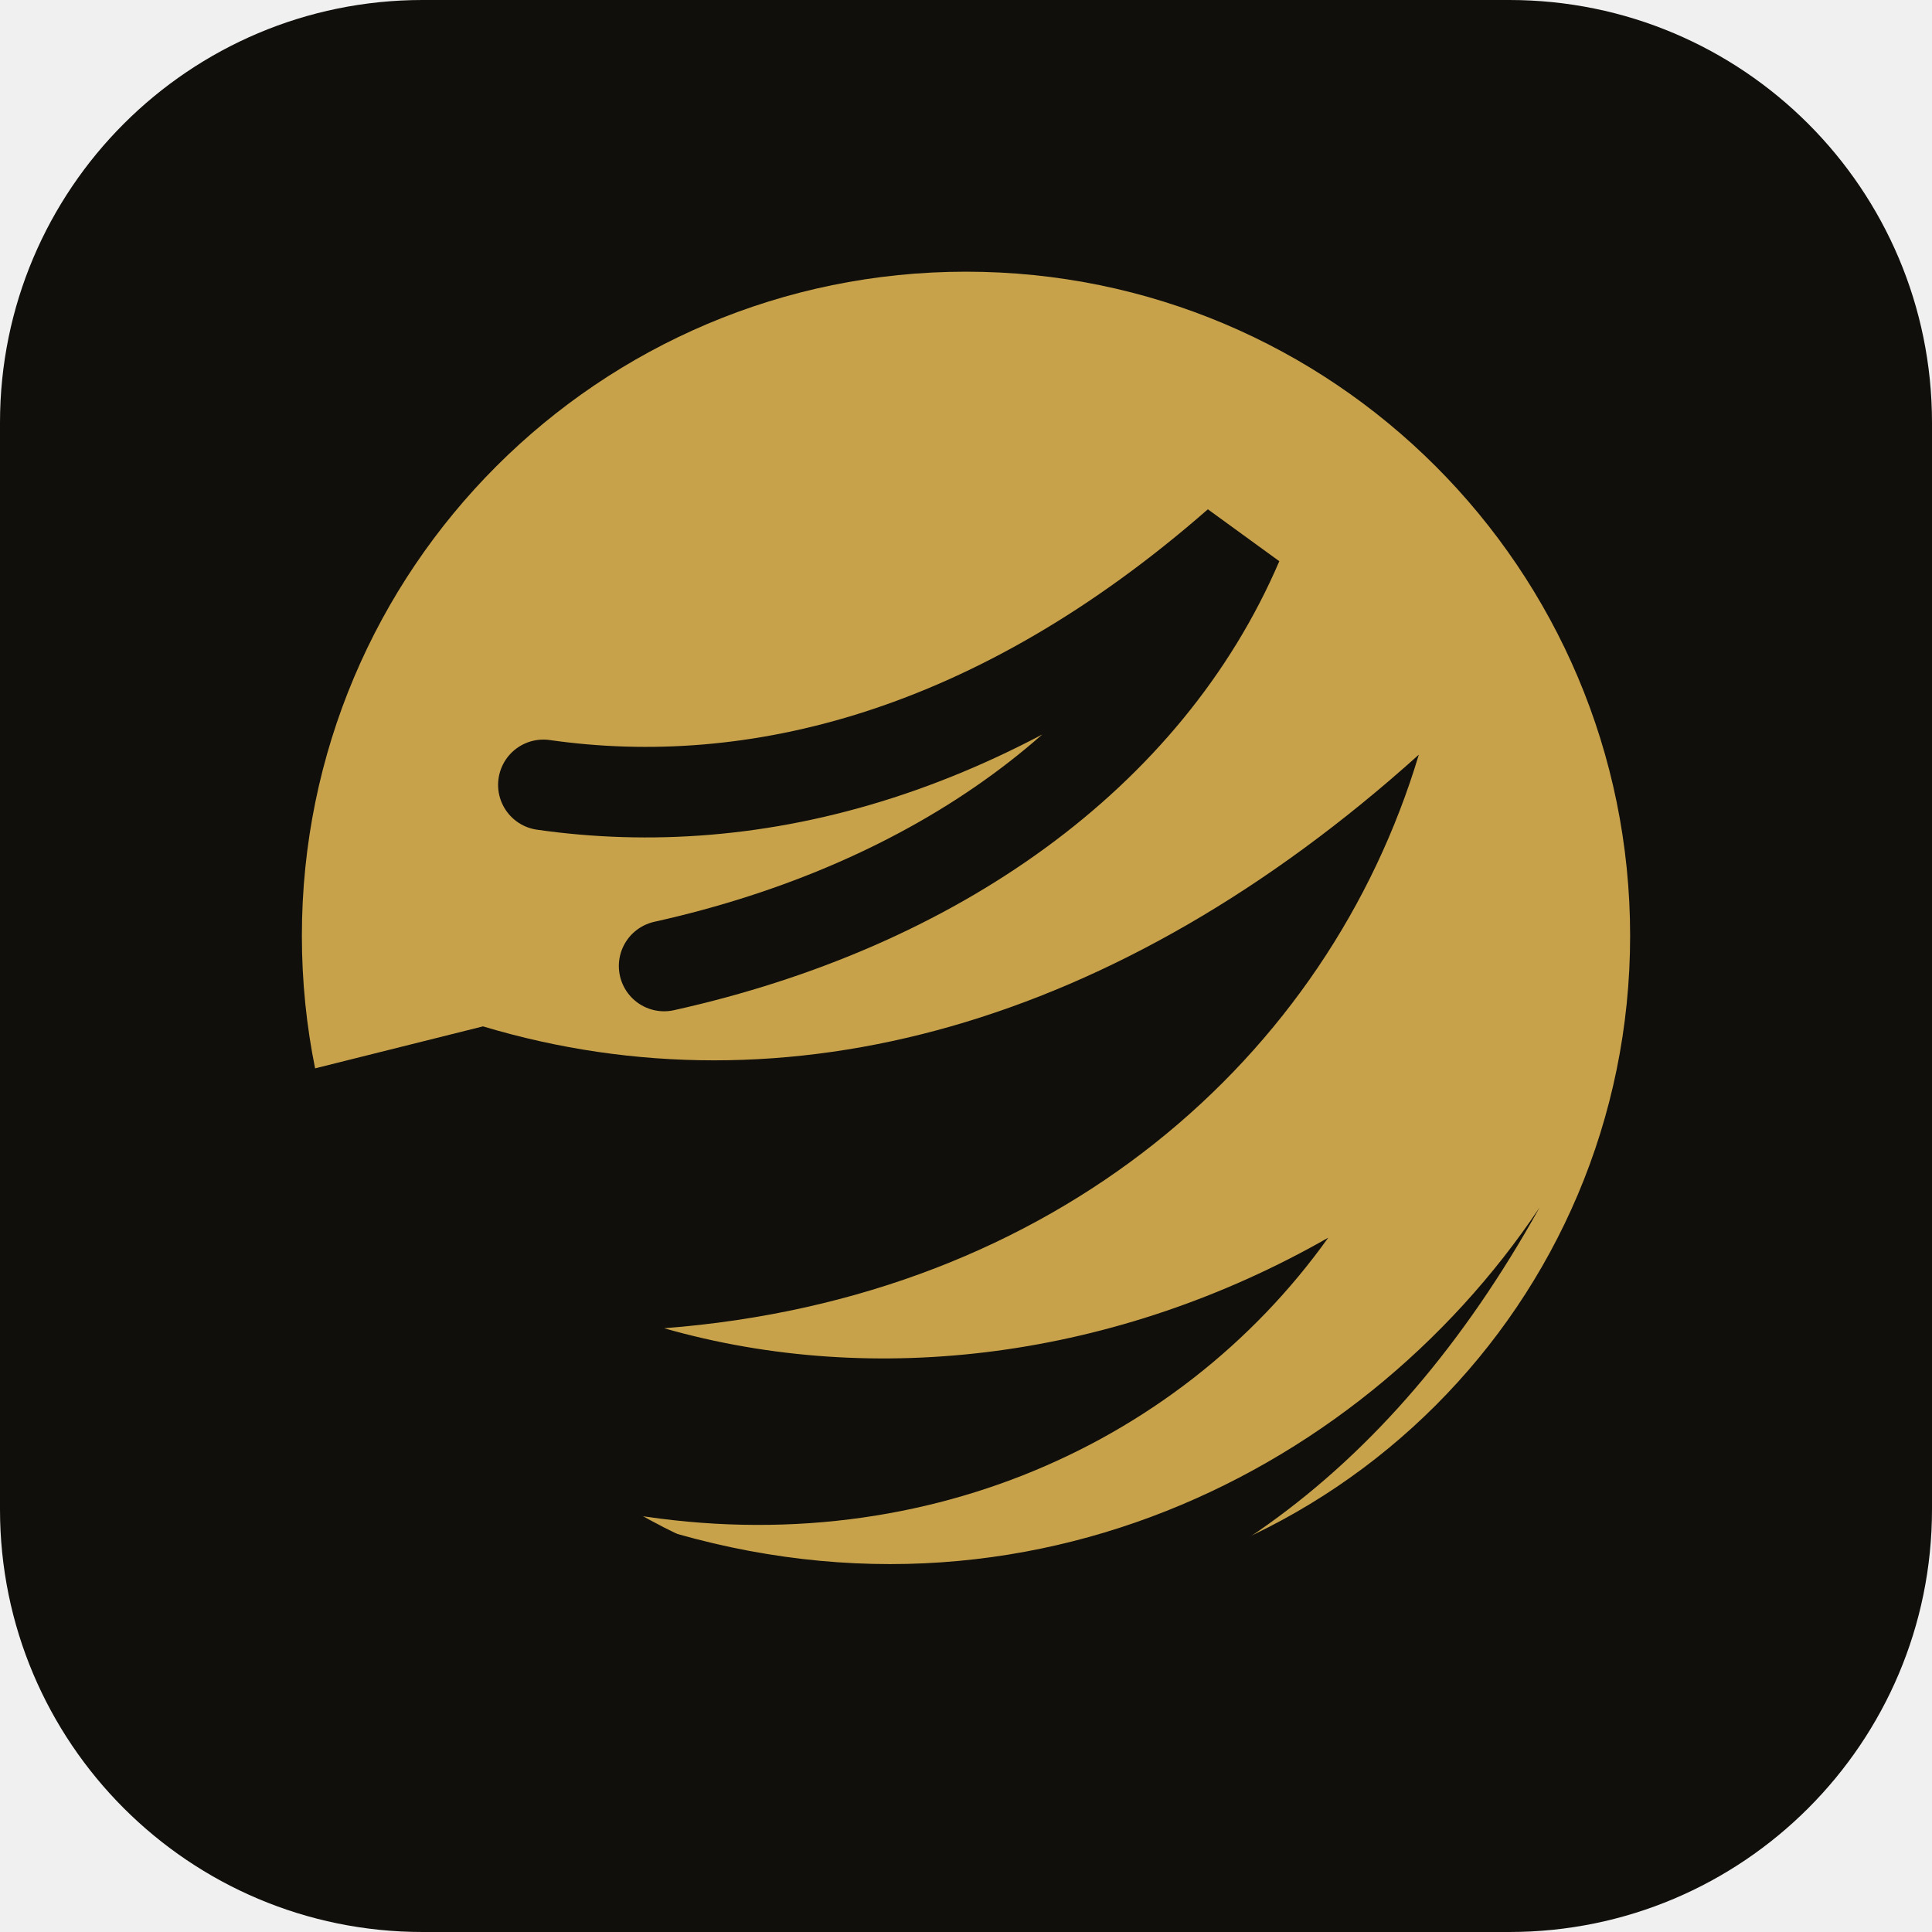
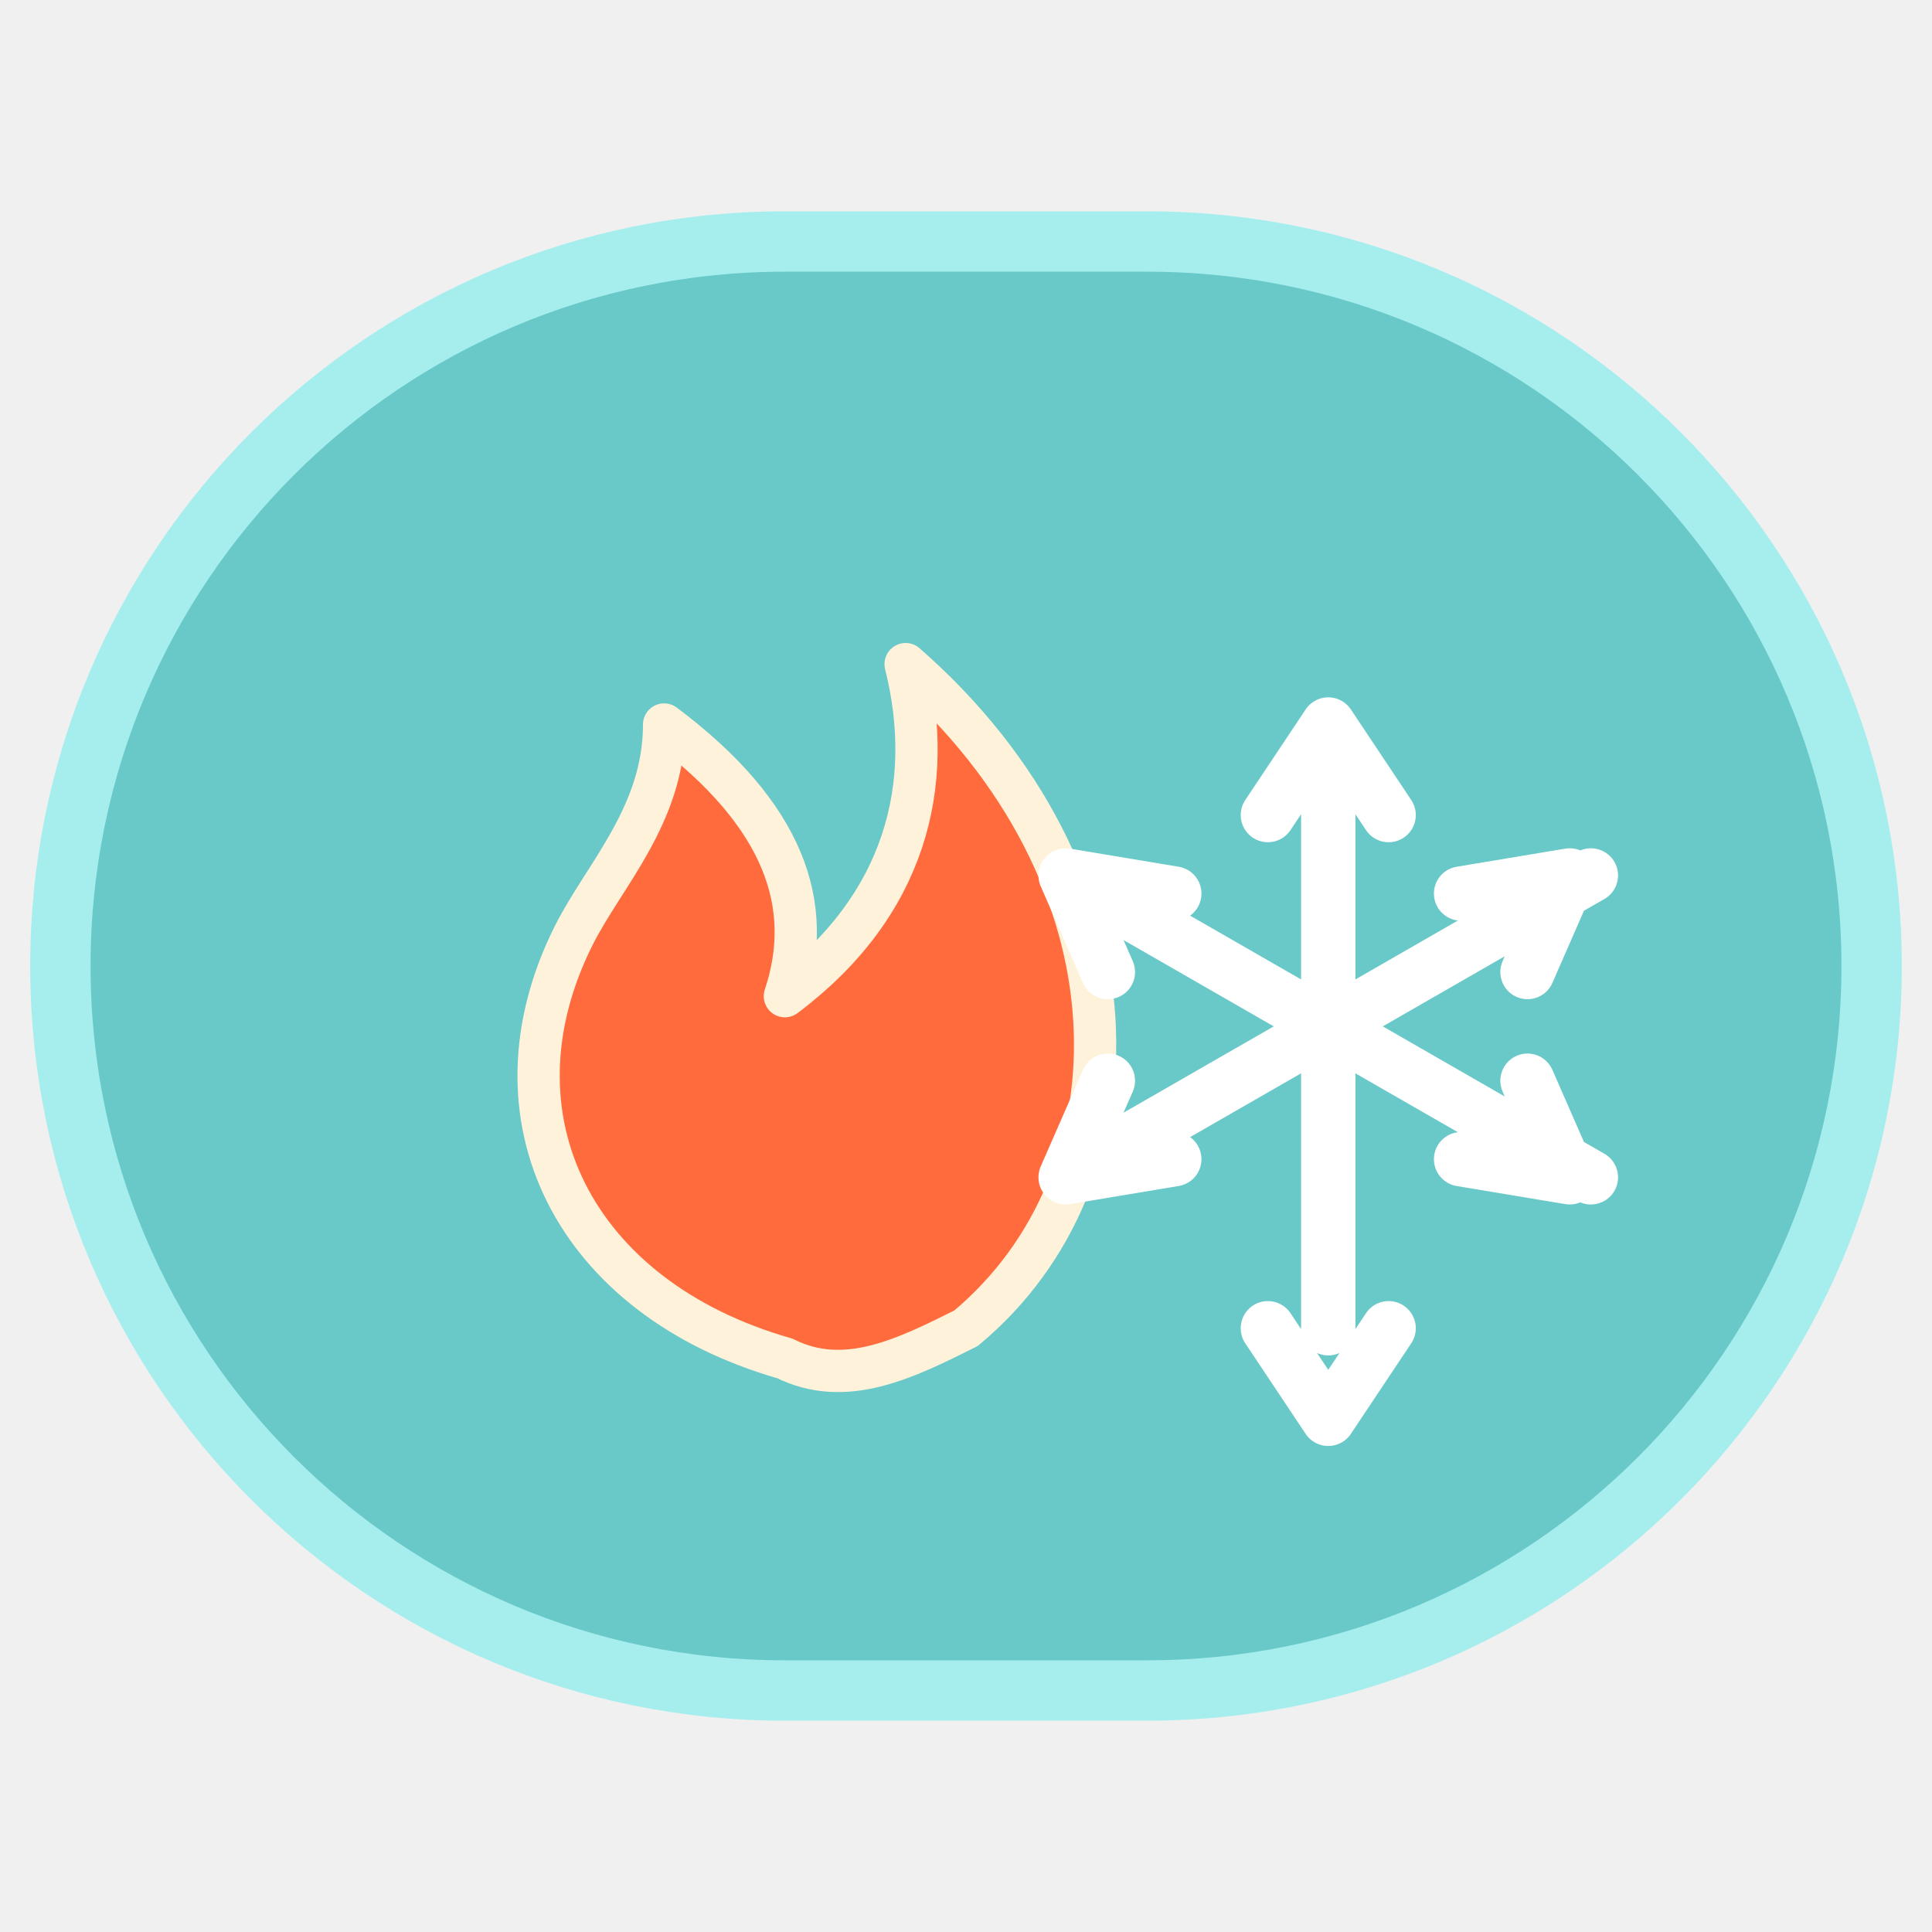
<svg xmlns="http://www.w3.org/2000/svg" viewBox="0 0 64 64">
-   <rect width="64" height="64" rx="14" fill="#100F0C" />
-   <circle cx="32" cy="31" r="22" fill="#C8A24B" />
-   <path d="M16 34c10 3 21 0 31-9-3 10-12 18-25 19 7 2 15 1 22-3-5 7-14 11-24 9 13 5 25-1 31-10-5 9-12 14-21 15-13 1-23-6-26-18z" fill="#100F0C" />
-   <path d="M18 26c7 1 15-1 23-8-3 7-10 12-19 14" fill="none" stroke="#100F0C" stroke-width="3" stroke-linecap="round" />
+   <rect x="2" y="8" width="60" height="48" rx="24" fill="#69c8c8" stroke="#a6eeee" stroke-width="2" />
+   <path d="M26 45c-7-2-10-8-7-14 1-2 3-4 3-7 4 3 5 6 4 9 4-3 5-7 4-11 8 7 8 17 2 22-2 1-4 2-6 1z" fill="#ff6b3d" stroke="#fff2da" stroke-width="1.4" stroke-linejoin="round" />
+   <g stroke="#fff" stroke-width="1.8" stroke-linecap="round">
+     <path d="M44 24v20M35.3 29l17.4 10M35.3 39l17.4-10M44 24l-2 3m2-3 2 3m-2 20-2-3m2 3 2-3M35.3 29l3.6.6m-3.6-.6 1.4 3.2m15.3 6.8-3.6-.6m3.6.6-1.4-3.2m-15.3 3.2 3.6-.6m-3.6.6 1.4-3.2m15.3-6.8-3.6.6m3.6-.6-1.4 3.2" />
+   </g>
</svg>
